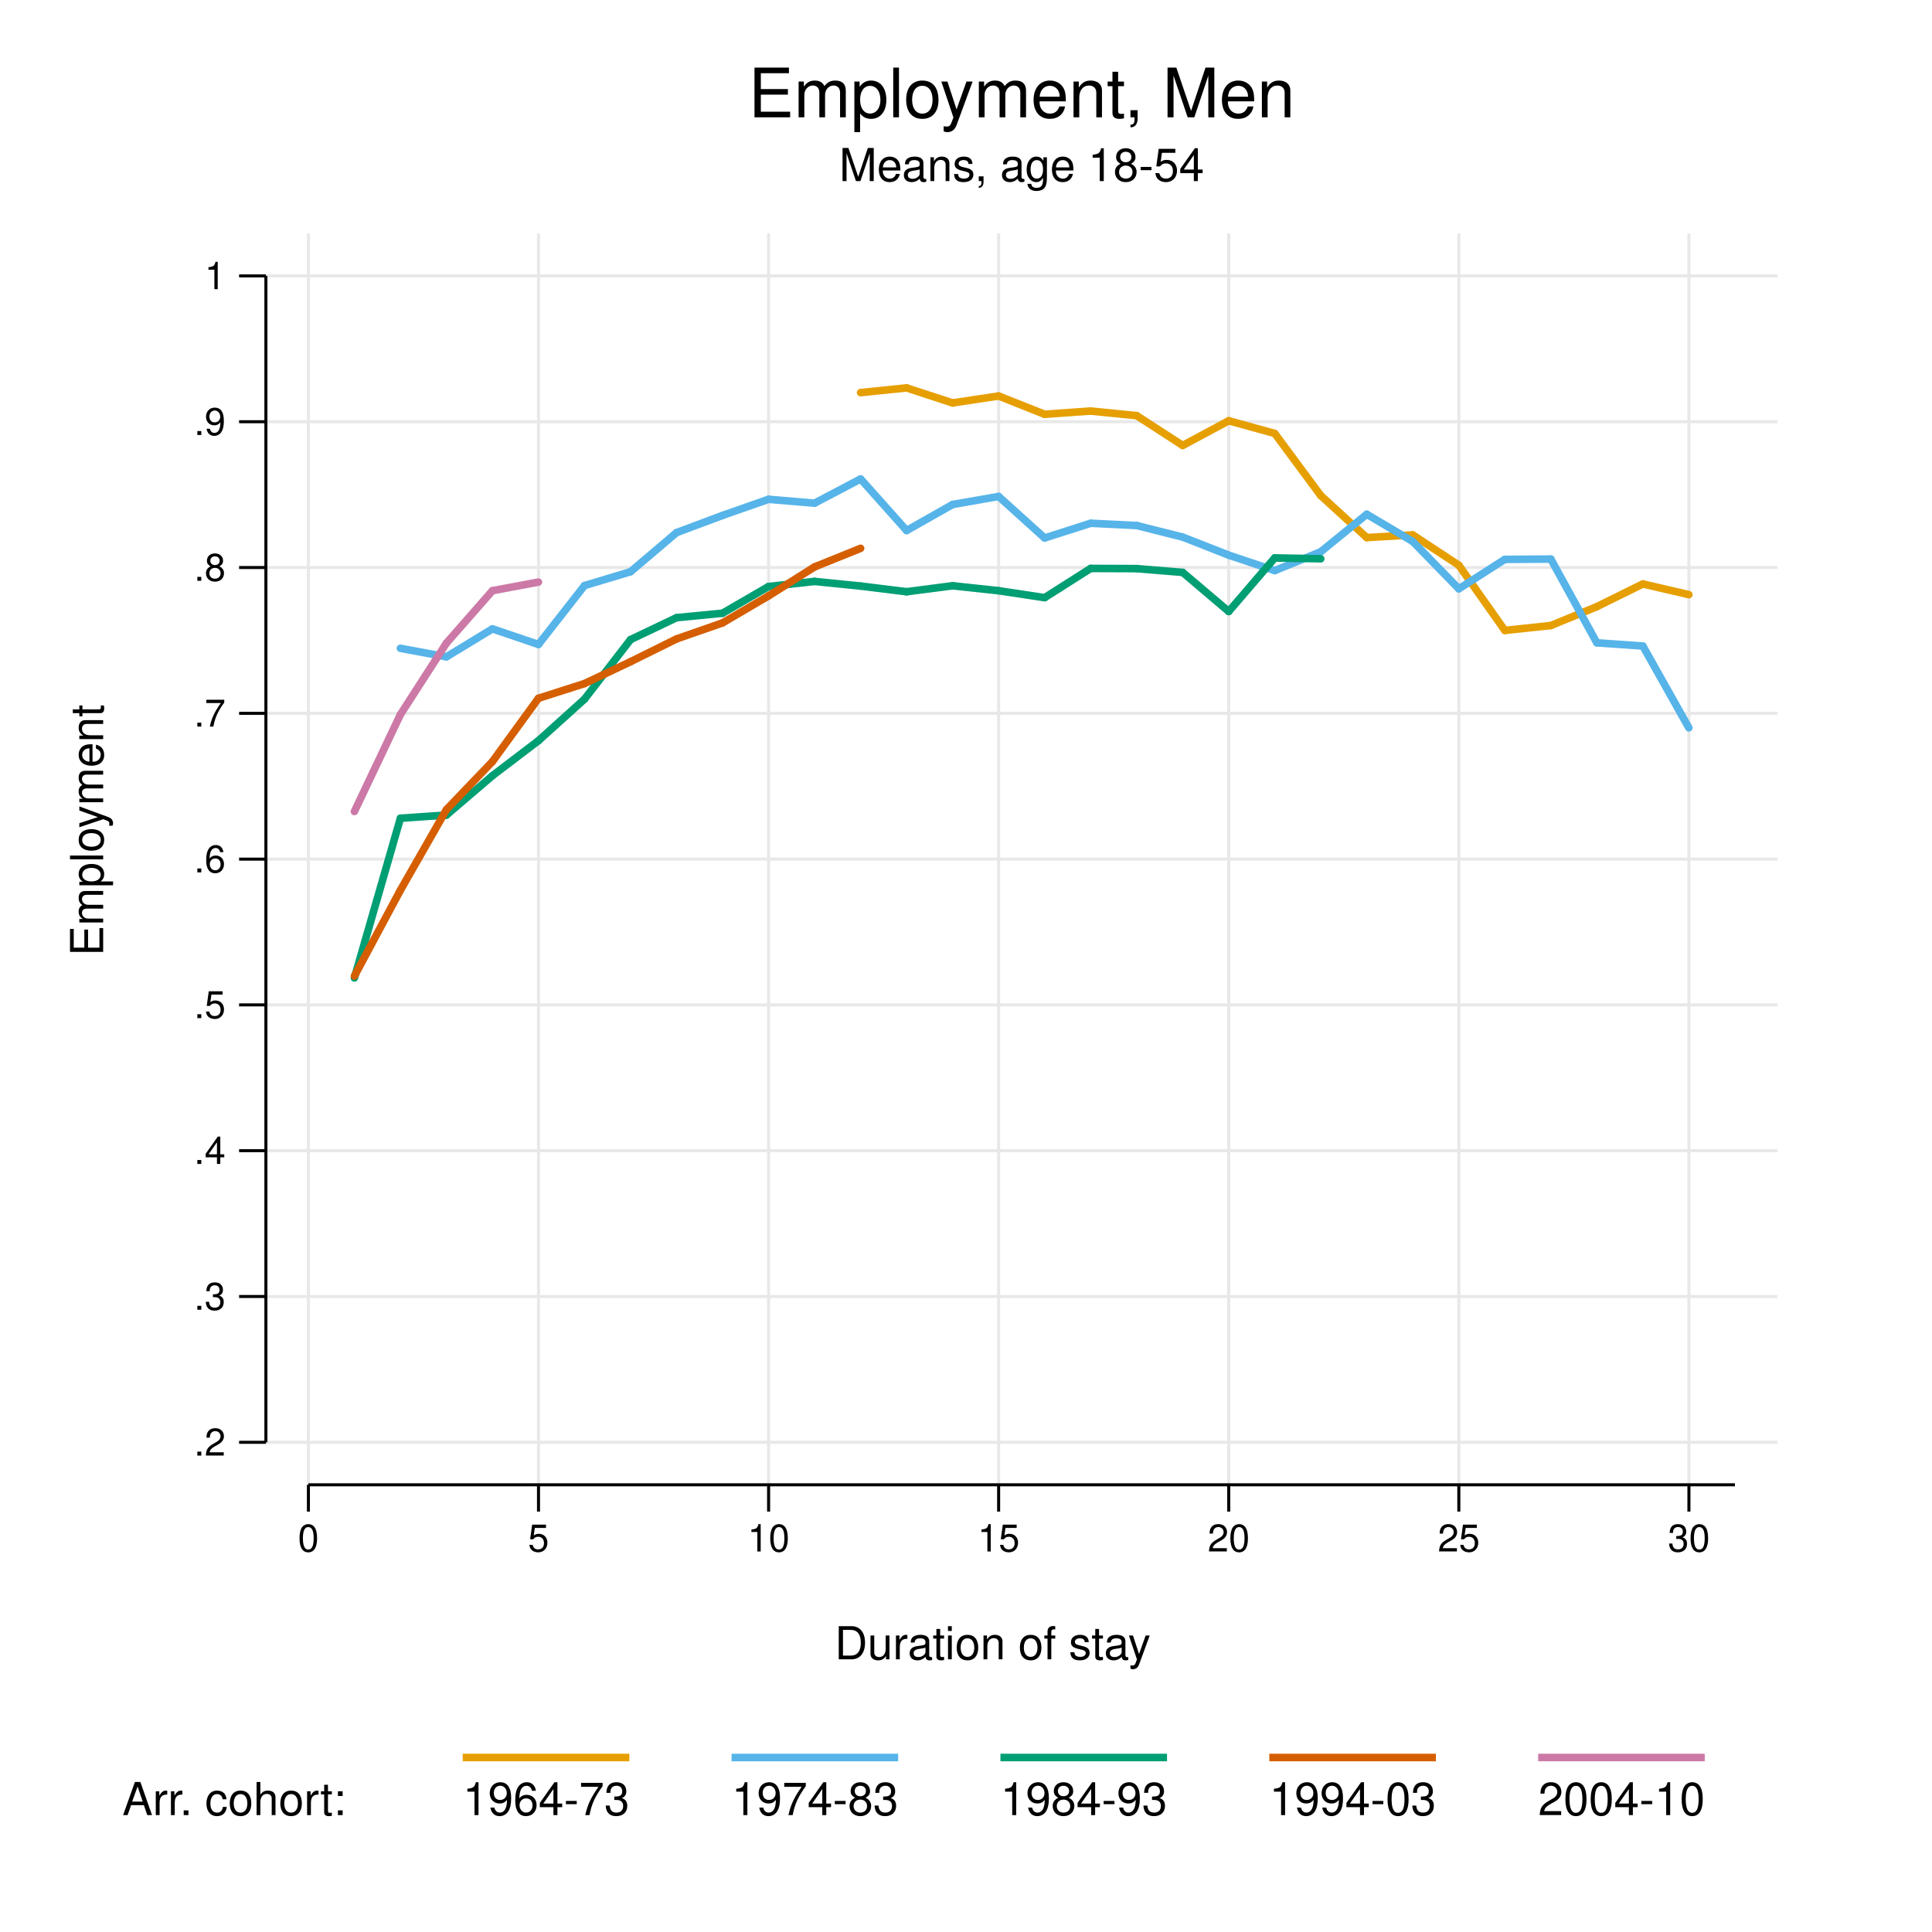
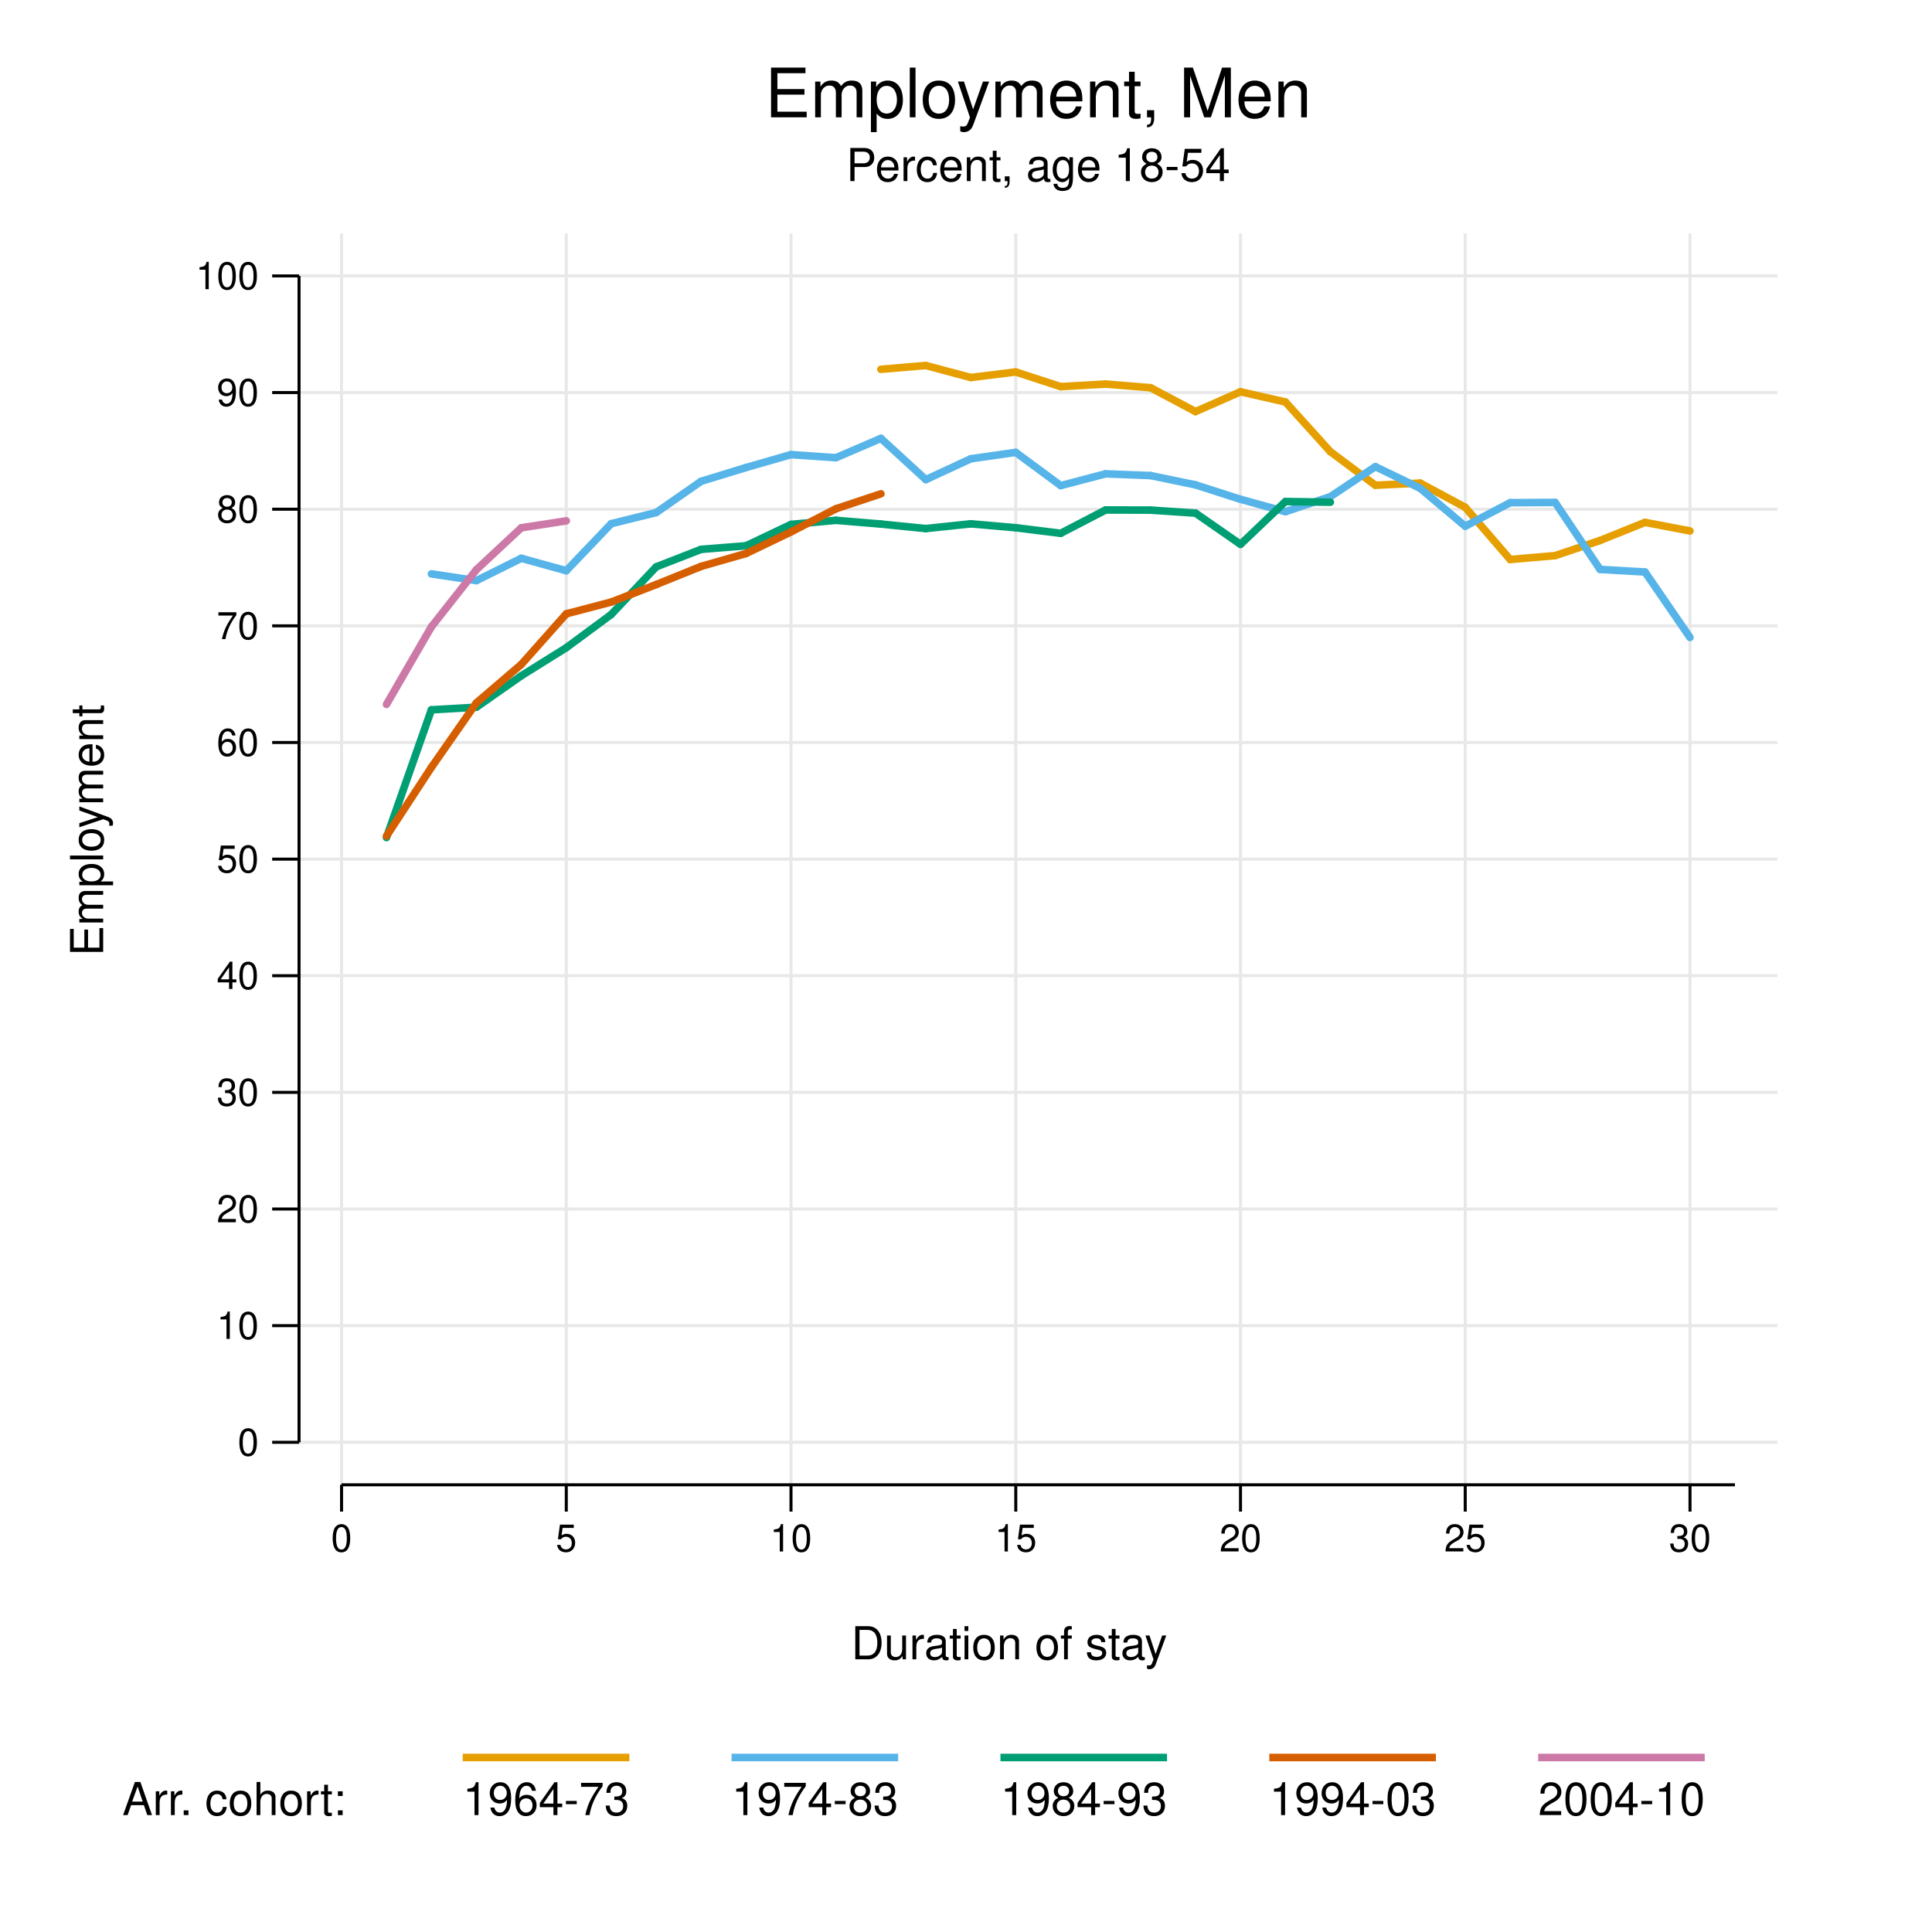
<svg xmlns="http://www.w3.org/2000/svg" version="1.1" width="3.54in" height="3.54in" viewBox="0 0 2551 2551">
  <rect x="0" y="0" width="2551" height="2551" style="fill:#FFFFFF;stroke:none" />
  <rect x="0.00" y="0.08" width="2551.00" height="2550.92" style="fill:#FFFFFF" />
  <rect x="2.55" y="2.63" width="2545.90" height="2545.82" style="fill:none;stroke:#FFFFFF;stroke-width:5.10" />
-   <line x1="351.09" y1="1904.40" x2="2346.91" y2="1904.40" style="stroke:#E8E8E8;stroke-width:4.00" />
-   <line x1="351.09" y1="1711.88" x2="2346.91" y2="1711.88" style="stroke:#E8E8E8;stroke-width:4.00" />
-   <line x1="351.09" y1="1519.36" x2="2346.91" y2="1519.36" style="stroke:#E8E8E8;stroke-width:4.00" />
-   <line x1="351.09" y1="1326.84" x2="2346.91" y2="1326.84" style="stroke:#E8E8E8;stroke-width:4.00" />
-   <line x1="351.09" y1="1134.40" x2="2346.91" y2="1134.40" style="stroke:#E8E8E8;stroke-width:4.00" />
-   <line x1="351.09" y1="941.88" x2="2346.91" y2="941.88" style="stroke:#E8E8E8;stroke-width:4.00" />
-   <line x1="351.09" y1="749.36" x2="2346.91" y2="749.36" style="stroke:#E8E8E8;stroke-width:4.00" />
-   <line x1="351.09" y1="556.84" x2="2346.91" y2="556.84" style="stroke:#E8E8E8;stroke-width:4.00" />
-   <line x1="351.09" y1="364.31" x2="2346.91" y2="364.31" style="stroke:#E8E8E8;stroke-width:4.00" />
-   <line x1="407.22" y1="1960.52" x2="407.22" y2="308.19" style="stroke:#E8E8E8;stroke-width:4.00" />
-   <line x1="711.03" y1="1960.52" x2="711.03" y2="308.19" style="stroke:#E8E8E8;stroke-width:4.00" />
-   <line x1="1014.85" y1="1960.52" x2="1014.85" y2="308.19" style="stroke:#E8E8E8;stroke-width:4.00" />
-   <line x1="1318.59" y1="1960.52" x2="1318.59" y2="308.19" style="stroke:#E8E8E8;stroke-width:4.00" />
-   <line x1="1622.41" y1="1960.52" x2="1622.41" y2="308.19" style="stroke:#E8E8E8;stroke-width:4.00" />
-   <line x1="1926.22" y1="1960.52" x2="1926.22" y2="308.19" style="stroke:#E8E8E8;stroke-width:4.00" />
-   <line x1="2230.04" y1="1960.52" x2="2230.04" y2="308.19" style="stroke:#E8E8E8;stroke-width:4.00" />
-   <line x1="1136.35" y1="518.41" x2="1197.09" y2="512.19" stroke-linecap="round" style="stroke:#E69F00;stroke-width:10.00" />
-   <line x1="1197.09" y1="512.19" x2="1257.84" y2="532.04" stroke-linecap="round" style="stroke:#E69F00;stroke-width:10.00" />
-   <line x1="1257.84" y1="532.04" x2="1318.59" y2="522.88" stroke-linecap="round" style="stroke:#E69F00;stroke-width:10.00" />
-   <line x1="1318.59" y1="522.88" x2="1379.34" y2="547.03" stroke-linecap="round" style="stroke:#E69F00;stroke-width:10.00" />
-   <line x1="1379.34" y1="547.03" x2="1440.08" y2="542.73" stroke-linecap="round" style="stroke:#E69F00;stroke-width:10.00" />
-   <line x1="1440.08" y1="542.73" x2="1500.83" y2="548.78" stroke-linecap="round" style="stroke:#E69F00;stroke-width:10.00" />
-   <line x1="1500.83" y1="548.78" x2="1561.66" y2="588.16" stroke-linecap="round" style="stroke:#E69F00;stroke-width:10.00" />
-   <line x1="1561.66" y1="588.16" x2="1622.41" y2="555.56" stroke-linecap="round" style="stroke:#E69F00;stroke-width:10.00" />
-   <line x1="1622.41" y1="555.56" x2="1683.15" y2="572.30" stroke-linecap="round" style="stroke:#E69F00;stroke-width:10.00" />
-   <line x1="1683.15" y1="572.30" x2="1743.90" y2="654.33" stroke-linecap="round" style="stroke:#E69F00;stroke-width:10.00" />
-   <line x1="1743.90" y1="654.33" x2="1804.65" y2="709.82" stroke-linecap="round" style="stroke:#E69F00;stroke-width:10.00" />
-   <line x1="1804.65" y1="709.82" x2="1865.40" y2="706.31" stroke-linecap="round" style="stroke:#E69F00;stroke-width:10.00" />
-   <line x1="1865.40" y1="706.31" x2="1926.22" y2="746.33" stroke-linecap="round" style="stroke:#E69F00;stroke-width:10.00" />
-   <line x1="1926.22" y1="746.33" x2="1986.97" y2="832.42" stroke-linecap="round" style="stroke:#E69F00;stroke-width:10.00" />
-   <line x1="1986.97" y1="832.42" x2="2047.72" y2="825.97" stroke-linecap="round" style="stroke:#E69F00;stroke-width:10.00" />
-   <line x1="2047.72" y1="825.97" x2="2108.47" y2="801.01" stroke-linecap="round" style="stroke:#E69F00;stroke-width:10.00" />
-   <line x1="2108.47" y1="801.01" x2="2169.21" y2="771.04" stroke-linecap="round" style="stroke:#E69F00;stroke-width:10.00" />
-   <line x1="2169.21" y1="771.04" x2="2229.96" y2="785.15" stroke-linecap="round" style="stroke:#E69F00;stroke-width:10.00" />
-   <line x1="528.71" y1="856.02" x2="589.46" y2="867.26" stroke-linecap="round" style="stroke:#56B4E9;stroke-width:10.00" />
-   <line x1="589.46" y1="867.26" x2="650.21" y2="830.35" stroke-linecap="round" style="stroke:#56B4E9;stroke-width:10.00" />
-   <line x1="650.21" y1="830.35" x2="710.95" y2="850.92" stroke-linecap="round" style="stroke:#56B4E9;stroke-width:10.00" />
-   <line x1="710.95" y1="850.92" x2="771.78" y2="773.19" stroke-linecap="round" style="stroke:#56B4E9;stroke-width:10.00" />
-   <line x1="771.78" y1="773.19" x2="832.53" y2="754.94" stroke-linecap="round" style="stroke:#56B4E9;stroke-width:10.00" />
-   <line x1="832.53" y1="754.94" x2="893.28" y2="703.28" stroke-linecap="round" style="stroke:#56B4E9;stroke-width:10.00" />
-   <line x1="893.28" y1="703.28" x2="954.02" y2="680.56" stroke-linecap="round" style="stroke:#56B4E9;stroke-width:10.00" />
-   <line x1="954.02" y1="680.56" x2="1014.77" y2="659.27" stroke-linecap="round" style="stroke:#56B4E9;stroke-width:10.00" />
-   <line x1="1014.77" y1="659.27" x2="1075.52" y2="664.38" stroke-linecap="round" style="stroke:#56B4E9;stroke-width:10.00" />
-   <line x1="1075.52" y1="664.38" x2="1136.35" y2="632.41" stroke-linecap="round" style="stroke:#56B4E9;stroke-width:10.00" />
-   <line x1="1136.35" y1="632.41" x2="1197.09" y2="700.49" stroke-linecap="round" style="stroke:#56B4E9;stroke-width:10.00" />
-   <line x1="1197.09" y1="700.49" x2="1257.84" y2="666.13" stroke-linecap="round" style="stroke:#56B4E9;stroke-width:10.00" />
-   <line x1="1257.84" y1="666.13" x2="1318.59" y2="655.53" stroke-linecap="round" style="stroke:#56B4E9;stroke-width:10.00" />
-   <line x1="1318.59" y1="655.53" x2="1379.34" y2="710.37" stroke-linecap="round" style="stroke:#56B4E9;stroke-width:10.00" />
-   <line x1="1379.34" y1="710.37" x2="1440.08" y2="690.92" stroke-linecap="round" style="stroke:#56B4E9;stroke-width:10.00" />
-   <line x1="1440.08" y1="690.92" x2="1500.83" y2="693.87" stroke-linecap="round" style="stroke:#56B4E9;stroke-width:10.00" />
-   <line x1="1500.83" y1="693.87" x2="1561.66" y2="709.18" stroke-linecap="round" style="stroke:#56B4E9;stroke-width:10.00" />
-   <line x1="1561.66" y1="709.18" x2="1622.41" y2="733.01" stroke-linecap="round" style="stroke:#56B4E9;stroke-width:10.00" />
-   <line x1="1622.41" y1="733.01" x2="1683.15" y2="753.42" stroke-linecap="round" style="stroke:#56B4E9;stroke-width:10.00" />
-   <line x1="1683.15" y1="753.42" x2="1743.90" y2="728.55" stroke-linecap="round" style="stroke:#56B4E9;stroke-width:10.00" />
-   <line x1="1743.90" y1="728.55" x2="1804.65" y2="679.04" stroke-linecap="round" style="stroke:#56B4E9;stroke-width:10.00" />
-   <line x1="1804.65" y1="679.04" x2="1865.40" y2="715.00" stroke-linecap="round" style="stroke:#56B4E9;stroke-width:10.00" />
-   <line x1="1865.40" y1="715.00" x2="1926.22" y2="777.42" stroke-linecap="round" style="stroke:#56B4E9;stroke-width:10.00" />
-   <line x1="1926.22" y1="777.42" x2="1986.97" y2="738.59" stroke-linecap="round" style="stroke:#56B4E9;stroke-width:10.00" />
-   <line x1="1986.97" y1="738.59" x2="2047.72" y2="738.20" stroke-linecap="round" style="stroke:#56B4E9;stroke-width:10.00" />
-   <line x1="2047.72" y1="738.20" x2="2108.47" y2="848.77" stroke-linecap="round" style="stroke:#56B4E9;stroke-width:10.00" />
-   <line x1="2108.47" y1="848.77" x2="2169.21" y2="852.99" stroke-linecap="round" style="stroke:#56B4E9;stroke-width:10.00" />
-   <line x1="2169.21" y1="852.99" x2="2229.96" y2="961.01" stroke-linecap="round" style="stroke:#56B4E9;stroke-width:10.00" />
-   <line x1="467.96" y1="1291.28" x2="528.71" y2="1080.43" stroke-linecap="round" style="stroke:#009E73;stroke-width:10.00" />
-   <line x1="528.71" y1="1080.43" x2="589.46" y2="1076.20" stroke-linecap="round" style="stroke:#009E73;stroke-width:10.00" />
-   <line x1="589.46" y1="1076.20" x2="650.21" y2="1024.23" stroke-linecap="round" style="stroke:#009E73;stroke-width:10.00" />
-   <line x1="650.21" y1="1024.23" x2="710.95" y2="977.99" stroke-linecap="round" style="stroke:#009E73;stroke-width:10.00" />
-   <line x1="710.95" y1="977.99" x2="771.78" y2="923.14" stroke-linecap="round" style="stroke:#009E73;stroke-width:10.00" />
-   <line x1="771.78" y1="923.14" x2="832.53" y2="844.54" stroke-linecap="round" style="stroke:#009E73;stroke-width:10.00" />
-   <line x1="832.53" y1="844.54" x2="893.28" y2="815.60" stroke-linecap="round" style="stroke:#009E73;stroke-width:10.00" />
-   <line x1="893.28" y1="815.60" x2="954.02" y2="809.70" stroke-linecap="round" style="stroke:#009E73;stroke-width:10.00" />
-   <line x1="954.02" y1="809.70" x2="1014.77" y2="774.47" stroke-linecap="round" style="stroke:#009E73;stroke-width:10.00" />
-   <line x1="1014.77" y1="774.47" x2="1075.52" y2="767.69" stroke-linecap="round" style="stroke:#009E73;stroke-width:10.00" />
-   <line x1="1075.52" y1="767.69" x2="1136.35" y2="773.83" stroke-linecap="round" style="stroke:#009E73;stroke-width:10.00" />
-   <line x1="1136.35" y1="773.83" x2="1197.09" y2="781.32" stroke-linecap="round" style="stroke:#009E73;stroke-width:10.00" />
-   <line x1="1197.09" y1="781.32" x2="1257.84" y2="773.43" stroke-linecap="round" style="stroke:#009E73;stroke-width:10.00" />
-   <line x1="1257.84" y1="773.43" x2="1318.59" y2="779.97" stroke-linecap="round" style="stroke:#009E73;stroke-width:10.00" />
-   <line x1="1318.59" y1="779.97" x2="1379.34" y2="789.14" stroke-linecap="round" style="stroke:#009E73;stroke-width:10.00" />
-   <line x1="1379.34" y1="789.14" x2="1440.08" y2="750.55" stroke-linecap="round" style="stroke:#009E73;stroke-width:10.00" />
-   <line x1="1440.08" y1="750.55" x2="1500.83" y2="750.79" stroke-linecap="round" style="stroke:#009E73;stroke-width:10.00" />
-   <line x1="1500.83" y1="750.79" x2="1561.66" y2="755.81" stroke-linecap="round" style="stroke:#009E73;stroke-width:10.00" />
-   <line x1="1561.66" y1="755.81" x2="1622.41" y2="807.39" stroke-linecap="round" style="stroke:#009E73;stroke-width:10.00" />
-   <line x1="1622.41" y1="807.39" x2="1683.15" y2="736.68" stroke-linecap="round" style="stroke:#009E73;stroke-width:10.00" />
-   <line x1="1683.15" y1="736.68" x2="1743.90" y2="737.80" stroke-linecap="round" style="stroke:#009E73;stroke-width:10.00" />
-   <line x1="467.96" y1="1288.81" x2="528.71" y2="1175.37" stroke-linecap="round" style="stroke:#D55E00;stroke-width:10.00" />
-   <line x1="528.71" y1="1175.37" x2="589.46" y2="1069.03" stroke-linecap="round" style="stroke:#D55E00;stroke-width:10.00" />
-   <line x1="589.46" y1="1069.03" x2="650.21" y2="1005.57" stroke-linecap="round" style="stroke:#D55E00;stroke-width:10.00" />
-   <line x1="650.21" y1="1005.57" x2="710.95" y2="922.03" stroke-linecap="round" style="stroke:#D55E00;stroke-width:10.00" />
-   <line x1="710.95" y1="922.03" x2="771.78" y2="902.58" stroke-linecap="round" style="stroke:#D55E00;stroke-width:10.00" />
-   <line x1="771.78" y1="902.58" x2="832.53" y2="873.72" stroke-linecap="round" style="stroke:#D55E00;stroke-width:10.00" />
-   <line x1="832.53" y1="873.72" x2="893.28" y2="843.66" stroke-linecap="round" style="stroke:#D55E00;stroke-width:10.00" />
-   <line x1="893.28" y1="843.66" x2="954.02" y2="822.46" stroke-linecap="round" style="stroke:#D55E00;stroke-width:10.00" />
-   <line x1="954.02" y1="822.46" x2="1014.77" y2="786.82" stroke-linecap="round" style="stroke:#D55E00;stroke-width:10.00" />
-   <line x1="1014.77" y1="786.82" x2="1075.52" y2="748.56" stroke-linecap="round" style="stroke:#D55E00;stroke-width:10.00" />
-   <line x1="1075.52" y1="748.56" x2="1136.35" y2="724.01" stroke-linecap="round" style="stroke:#D55E00;stroke-width:10.00" />
-   <line x1="467.96" y1="1071.50" x2="528.71" y2="943.47" stroke-linecap="round" style="stroke:#CC79A7;stroke-width:10.00" />
-   <line x1="528.71" y1="943.47" x2="589.46" y2="849.16" stroke-linecap="round" style="stroke:#CC79A7;stroke-width:10.00" />
-   <line x1="589.46" y1="849.16" x2="650.21" y2="779.97" stroke-linecap="round" style="stroke:#CC79A7;stroke-width:10.00" />
-   <line x1="650.21" y1="779.97" x2="710.95" y2="768.57" stroke-linecap="round" style="stroke:#CC79A7;stroke-width:10.00" />
-   <line x1="351.09" y1="1904.40" x2="315.70" y2="1904.40" style="stroke:#000000;stroke-width:4.00" />
-   <text x="297.92" y="1921.92" style="font-family:'Helvetica';font-size:49.99px;fill:#000000" text-anchor="end">.2</text>
-   <line x1="351.09" y1="1711.88" x2="315.70" y2="1711.88" style="stroke:#000000;stroke-width:4.00" />
-   <text x="297.92" y="1729.39" style="font-family:'Helvetica';font-size:49.99px;fill:#000000" text-anchor="end">.3</text>
-   <line x1="351.09" y1="1519.36" x2="315.70" y2="1519.36" style="stroke:#000000;stroke-width:4.00" />
-   <text x="297.92" y="1536.87" style="font-family:'Helvetica';font-size:49.99px;fill:#000000" text-anchor="end">.4</text>
-   <line x1="351.09" y1="1326.84" x2="315.70" y2="1326.84" style="stroke:#000000;stroke-width:4.00" />
-   <text x="297.92" y="1344.35" style="font-family:'Helvetica';font-size:49.99px;fill:#000000" text-anchor="end">.5</text>
-   <line x1="351.09" y1="1134.40" x2="315.70" y2="1134.40" style="stroke:#000000;stroke-width:4.00" />
-   <text x="297.92" y="1151.91" style="font-family:'Helvetica';font-size:49.99px;fill:#000000" text-anchor="end">.6</text>
-   <line x1="351.09" y1="941.88" x2="315.70" y2="941.88" style="stroke:#000000;stroke-width:4.00" />
-   <text x="297.92" y="959.39" style="font-family:'Helvetica';font-size:49.99px;fill:#000000" text-anchor="end">.7</text>
-   <line x1="351.09" y1="749.36" x2="315.70" y2="749.36" style="stroke:#000000;stroke-width:4.00" />
-   <text x="297.92" y="766.87" style="font-family:'Helvetica';font-size:49.99px;fill:#000000" text-anchor="end">.8</text>
-   <line x1="351.09" y1="556.84" x2="315.70" y2="556.84" style="stroke:#000000;stroke-width:4.00" />
-   <text x="297.92" y="574.35" style="font-family:'Helvetica';font-size:49.99px;fill:#000000" text-anchor="end">.9</text>
-   <line x1="351.09" y1="364.31" x2="315.70" y2="364.31" style="stroke:#000000;stroke-width:4.00" />
-   <text x="297.92" y="381.83" style="font-family:'Helvetica';font-size:49.99px;fill:#000000" text-anchor="end">1</text>
-   <line x1="351.09" y1="1904.40" x2="351.09" y2="364.31" style="stroke:#000000;stroke-width:4.00" />
+   <line x1="394.86" y1="1904.40" x2="2346.91" y2="1904.40" style="stroke:#E8E8E8;stroke-width:4.00" />
+   <line x1="394.86" y1="1750.38" x2="2346.91" y2="1750.38" style="stroke:#E8E8E8;stroke-width:4.00" />
+   <line x1="394.86" y1="1596.37" x2="2346.91" y2="1596.37" style="stroke:#E8E8E8;stroke-width:4.00" />
+   <line x1="394.86" y1="1442.35" x2="2346.91" y2="1442.35" style="stroke:#E8E8E8;stroke-width:4.00" />
+   <line x1="394.86" y1="1288.33" x2="2346.91" y2="1288.33" style="stroke:#E8E8E8;stroke-width:4.00" />
+   <line x1="394.86" y1="1134.40" x2="2346.91" y2="1134.40" style="stroke:#E8E8E8;stroke-width:4.00" />
+   <line x1="394.86" y1="980.38" x2="2346.91" y2="980.38" style="stroke:#E8E8E8;stroke-width:4.00" />
+   <line x1="394.86" y1="826.36" x2="2346.91" y2="826.36" style="stroke:#E8E8E8;stroke-width:4.00" />
+   <line x1="394.86" y1="672.35" x2="2346.91" y2="672.35" style="stroke:#E8E8E8;stroke-width:4.00" />
+   <line x1="394.86" y1="518.33" x2="2346.91" y2="518.33" style="stroke:#E8E8E8;stroke-width:4.00" />
+   <line x1="394.86" y1="364.31" x2="2346.91" y2="364.31" style="stroke:#E8E8E8;stroke-width:4.00" />
+   <line x1="450.98" y1="1960.52" x2="450.98" y2="308.19" style="stroke:#E8E8E8;stroke-width:4.00" />
+   <line x1="747.71" y1="1960.52" x2="747.71" y2="308.19" style="stroke:#E8E8E8;stroke-width:4.00" />
+   <line x1="1044.43" y1="1960.52" x2="1044.43" y2="308.19" style="stroke:#E8E8E8;stroke-width:4.00" />
+   <line x1="1341.23" y1="1960.52" x2="1341.23" y2="308.19" style="stroke:#E8E8E8;stroke-width:4.00" />
+   <line x1="1637.95" y1="1960.52" x2="1637.95" y2="308.19" style="stroke:#E8E8E8;stroke-width:4.00" />
+   <line x1="1934.68" y1="1960.52" x2="1934.68" y2="308.19" style="stroke:#E8E8E8;stroke-width:4.00" />
+   <line x1="2231.48" y1="1960.52" x2="2231.48" y2="308.19" style="stroke:#E8E8E8;stroke-width:4.00" />
+   <line x1="1163.13" y1="487.64" x2="1222.45" y2="482.62" stroke-linecap="round" style="stroke:#E69F00;stroke-width:10.00" />
+   <line x1="1222.45" y1="482.62" x2="1281.84" y2="498.48" stroke-linecap="round" style="stroke:#E69F00;stroke-width:10.00" />
+   <line x1="1281.84" y1="498.48" x2="1341.15" y2="491.15" stroke-linecap="round" style="stroke:#E69F00;stroke-width:10.00" />
+   <line x1="1341.15" y1="491.15" x2="1400.54" y2="510.52" stroke-linecap="round" style="stroke:#E69F00;stroke-width:10.00" />
+   <line x1="1400.54" y1="510.52" x2="1459.86" y2="507.09" stroke-linecap="round" style="stroke:#E69F00;stroke-width:10.00" />
+   <line x1="1459.86" y1="507.09" x2="1519.25" y2="511.95" stroke-linecap="round" style="stroke:#E69F00;stroke-width:10.00" />
+   <line x1="1519.25" y1="511.95" x2="1578.56" y2="543.44" stroke-linecap="round" style="stroke:#E69F00;stroke-width:10.00" />
+   <line x1="1578.56" y1="543.44" x2="1637.95" y2="517.29" stroke-linecap="round" style="stroke:#E69F00;stroke-width:10.00" />
+   <line x1="1637.95" y1="517.29" x2="1697.27" y2="530.77" stroke-linecap="round" style="stroke:#E69F00;stroke-width:10.00" />
+   <line x1="1697.27" y1="530.77" x2="1756.58" y2="596.38" stroke-linecap="round" style="stroke:#E69F00;stroke-width:10.00" />
+   <line x1="1756.58" y1="596.38" x2="1815.97" y2="640.70" stroke-linecap="round" style="stroke:#E69F00;stroke-width:10.00" />
+   <line x1="1815.97" y1="640.70" x2="1875.28" y2="637.91" stroke-linecap="round" style="stroke:#E69F00;stroke-width:10.00" />
+   <line x1="1875.28" y1="637.91" x2="1934.68" y2="669.88" stroke-linecap="round" style="stroke:#E69F00;stroke-width:10.00" />
+   <line x1="1934.68" y1="669.88" x2="1993.99" y2="738.75" stroke-linecap="round" style="stroke:#E69F00;stroke-width:10.00" />
+   <line x1="1993.99" y1="738.75" x2="2053.38" y2="733.65" stroke-linecap="round" style="stroke:#E69F00;stroke-width:10.00" />
+   <line x1="2053.38" y1="733.65" x2="2112.69" y2="713.64" stroke-linecap="round" style="stroke:#E69F00;stroke-width:10.00" />
+   <line x1="2112.69" y1="713.64" x2="2172.08" y2="689.73" stroke-linecap="round" style="stroke:#E69F00;stroke-width:10.00" />
+   <line x1="2172.08" y1="689.73" x2="2231.40" y2="701.05" stroke-linecap="round" style="stroke:#E69F00;stroke-width:10.00" />
+   <line x1="569.61" y1="757.73" x2="629.00" y2="766.66" stroke-linecap="round" style="stroke:#56B4E9;stroke-width:10.00" />
+   <line x1="629.00" y1="766.66" x2="688.31" y2="737.16" stroke-linecap="round" style="stroke:#56B4E9;stroke-width:10.00" />
+   <line x1="688.31" y1="737.16" x2="747.71" y2="753.58" stroke-linecap="round" style="stroke:#56B4E9;stroke-width:10.00" />
+   <line x1="747.71" y1="753.58" x2="807.02" y2="691.48" stroke-linecap="round" style="stroke:#56B4E9;stroke-width:10.00" />
+   <line x1="807.02" y1="691.48" x2="866.41" y2="676.81" stroke-linecap="round" style="stroke:#56B4E9;stroke-width:10.00" />
+   <line x1="866.41" y1="676.81" x2="925.72" y2="635.52" stroke-linecap="round" style="stroke:#56B4E9;stroke-width:10.00" />
+   <line x1="925.72" y1="635.52" x2="985.04" y2="617.34" stroke-linecap="round" style="stroke:#56B4E9;stroke-width:10.00" />
+   <line x1="985.04" y1="617.34" x2="1044.43" y2="600.28" stroke-linecap="round" style="stroke:#56B4E9;stroke-width:10.00" />
+   <line x1="1044.43" y1="600.28" x2="1103.74" y2="604.35" stroke-linecap="round" style="stroke:#56B4E9;stroke-width:10.00" />
+   <line x1="1103.74" y1="604.35" x2="1163.13" y2="578.84" stroke-linecap="round" style="stroke:#56B4E9;stroke-width:10.00" />
+   <line x1="1163.13" y1="578.84" x2="1222.45" y2="633.29" stroke-linecap="round" style="stroke:#56B4E9;stroke-width:10.00" />
+   <line x1="1222.45" y1="633.29" x2="1281.84" y2="605.78" stroke-linecap="round" style="stroke:#56B4E9;stroke-width:10.00" />
+   <line x1="1281.84" y1="605.78" x2="1341.15" y2="597.33" stroke-linecap="round" style="stroke:#56B4E9;stroke-width:10.00" />
+   <line x1="1341.15" y1="597.33" x2="1400.54" y2="641.18" stroke-linecap="round" style="stroke:#56B4E9;stroke-width:10.00" />
+   <line x1="1400.54" y1="641.18" x2="1459.86" y2="625.63" stroke-linecap="round" style="stroke:#56B4E9;stroke-width:10.00" />
+   <line x1="1459.86" y1="625.63" x2="1519.25" y2="627.94" stroke-linecap="round" style="stroke:#56B4E9;stroke-width:10.00" />
+   <line x1="1519.25" y1="627.94" x2="1578.56" y2="640.22" stroke-linecap="round" style="stroke:#56B4E9;stroke-width:10.00" />
+   <line x1="1578.56" y1="640.22" x2="1637.95" y2="659.27" stroke-linecap="round" style="stroke:#56B4E9;stroke-width:10.00" />
+   <line x1="1637.95" y1="659.27" x2="1697.27" y2="675.62" stroke-linecap="round" style="stroke:#56B4E9;stroke-width:10.00" />
+   <line x1="1697.27" y1="675.62" x2="1756.58" y2="655.77" stroke-linecap="round" style="stroke:#56B4E9;stroke-width:10.00" />
+   <line x1="1756.58" y1="655.77" x2="1815.97" y2="616.15" stroke-linecap="round" style="stroke:#56B4E9;stroke-width:10.00" />
+   <line x1="1815.97" y1="616.15" x2="1875.28" y2="644.84" stroke-linecap="round" style="stroke:#56B4E9;stroke-width:10.00" />
+   <line x1="1875.28" y1="644.84" x2="1934.68" y2="694.83" stroke-linecap="round" style="stroke:#56B4E9;stroke-width:10.00" />
+   <line x1="1934.68" y1="694.83" x2="1993.99" y2="663.74" stroke-linecap="round" style="stroke:#56B4E9;stroke-width:10.00" />
+   <line x1="1993.99" y1="663.74" x2="2053.38" y2="663.42" stroke-linecap="round" style="stroke:#56B4E9;stroke-width:10.00" />
+   <line x1="2053.38" y1="663.42" x2="2112.69" y2="751.83" stroke-linecap="round" style="stroke:#56B4E9;stroke-width:10.00" />
+   <line x1="2112.69" y1="751.83" x2="2172.08" y2="755.26" stroke-linecap="round" style="stroke:#56B4E9;stroke-width:10.00" />
+   <line x1="2172.08" y1="755.26" x2="2231.40" y2="841.67" stroke-linecap="round" style="stroke:#56B4E9;stroke-width:10.00" />
+   <line x1="510.30" y1="1105.94" x2="569.61" y2="937.25" stroke-linecap="round" style="stroke:#009E73;stroke-width:10.00" />
+   <line x1="569.61" y1="937.25" x2="629.00" y2="933.83" stroke-linecap="round" style="stroke:#009E73;stroke-width:10.00" />
+   <line x1="629.00" y1="933.83" x2="688.31" y2="892.29" stroke-linecap="round" style="stroke:#009E73;stroke-width:10.00" />
+   <line x1="688.31" y1="892.29" x2="747.71" y2="855.22" stroke-linecap="round" style="stroke:#009E73;stroke-width:10.00" />
+   <line x1="747.71" y1="855.22" x2="807.02" y2="811.38" stroke-linecap="round" style="stroke:#009E73;stroke-width:10.00" />
+   <line x1="807.02" y1="811.38" x2="866.41" y2="748.48" stroke-linecap="round" style="stroke:#009E73;stroke-width:10.00" />
+   <line x1="866.41" y1="748.48" x2="925.72" y2="725.36" stroke-linecap="round" style="stroke:#009E73;stroke-width:10.00" />
+   <line x1="925.72" y1="725.36" x2="985.04" y2="720.66" stroke-linecap="round" style="stroke:#009E73;stroke-width:10.00" />
+   <line x1="985.04" y1="720.66" x2="1044.43" y2="692.44" stroke-linecap="round" style="stroke:#009E73;stroke-width:10.00" />
+   <line x1="1044.43" y1="692.44" x2="1103.74" y2="687.02" stroke-linecap="round" style="stroke:#009E73;stroke-width:10.00" />
+   <line x1="1103.74" y1="687.02" x2="1163.13" y2="691.96" stroke-linecap="round" style="stroke:#009E73;stroke-width:10.00" />
+   <line x1="1163.13" y1="691.96" x2="1222.45" y2="697.94" stroke-linecap="round" style="stroke:#009E73;stroke-width:10.00" />
+   <line x1="1222.45" y1="697.94" x2="1281.84" y2="691.64" stroke-linecap="round" style="stroke:#009E73;stroke-width:10.00" />
+   <line x1="1281.84" y1="691.64" x2="1341.15" y2="696.82" stroke-linecap="round" style="stroke:#009E73;stroke-width:10.00" />
+   <line x1="1341.15" y1="696.82" x2="1400.54" y2="704.16" stroke-linecap="round" style="stroke:#009E73;stroke-width:10.00" />
+   <line x1="1400.54" y1="704.16" x2="1459.86" y2="673.38" stroke-linecap="round" style="stroke:#009E73;stroke-width:10.00" />
+   <line x1="1459.86" y1="673.38" x2="1519.25" y2="673.54" stroke-linecap="round" style="stroke:#009E73;stroke-width:10.00" />
+   <line x1="1519.25" y1="673.54" x2="1578.56" y2="677.53" stroke-linecap="round" style="stroke:#009E73;stroke-width:10.00" />
+   <line x1="1578.56" y1="677.53" x2="1637.95" y2="718.74" stroke-linecap="round" style="stroke:#009E73;stroke-width:10.00" />
+   <line x1="1637.95" y1="718.74" x2="1697.27" y2="662.22" stroke-linecap="round" style="stroke:#009E73;stroke-width:10.00" />
+   <line x1="1697.27" y1="662.22" x2="1756.58" y2="663.10" stroke-linecap="round" style="stroke:#009E73;stroke-width:10.00" />
+   <line x1="510.30" y1="1103.95" x2="569.61" y2="1013.23" stroke-linecap="round" style="stroke:#D55E00;stroke-width:10.00" />
+   <line x1="569.61" y1="1013.23" x2="629.00" y2="928.09" stroke-linecap="round" style="stroke:#D55E00;stroke-width:10.00" />
+   <line x1="629.00" y1="928.09" x2="688.31" y2="877.30" stroke-linecap="round" style="stroke:#D55E00;stroke-width:10.00" />
+   <line x1="688.31" y1="877.30" x2="747.71" y2="810.50" stroke-linecap="round" style="stroke:#D55E00;stroke-width:10.00" />
+   <line x1="747.71" y1="810.50" x2="807.02" y2="794.96" stroke-linecap="round" style="stroke:#D55E00;stroke-width:10.00" />
+   <line x1="807.02" y1="794.96" x2="866.41" y2="771.84" stroke-linecap="round" style="stroke:#D55E00;stroke-width:10.00" />
+   <line x1="866.41" y1="771.84" x2="925.72" y2="747.84" stroke-linecap="round" style="stroke:#D55E00;stroke-width:10.00" />
+   <line x1="925.72" y1="747.84" x2="985.04" y2="730.86" stroke-linecap="round" style="stroke:#D55E00;stroke-width:10.00" />
+   <line x1="985.04" y1="730.86" x2="1044.43" y2="702.32" stroke-linecap="round" style="stroke:#D55E00;stroke-width:10.00" />
+   <line x1="1044.43" y1="702.32" x2="1103.74" y2="671.79" stroke-linecap="round" style="stroke:#D55E00;stroke-width:10.00" />
+   <line x1="1103.74" y1="671.79" x2="1163.13" y2="652.02" stroke-linecap="round" style="stroke:#D55E00;stroke-width:10.00" />
+   <line x1="510.30" y1="930.08" x2="569.61" y2="827.64" stroke-linecap="round" style="stroke:#CC79A7;stroke-width:10.00" />
+   <line x1="569.61" y1="827.64" x2="629.00" y2="752.23" stroke-linecap="round" style="stroke:#CC79A7;stroke-width:10.00" />
+   <line x1="629.00" y1="752.23" x2="688.31" y2="696.90" stroke-linecap="round" style="stroke:#CC79A7;stroke-width:10.00" />
+   <line x1="688.31" y1="696.90" x2="747.71" y2="687.73" stroke-linecap="round" style="stroke:#CC79A7;stroke-width:10.00" />
+   <line x1="394.86" y1="1904.40" x2="359.38" y2="1904.40" style="stroke:#000000;stroke-width:4.00" />
+   <text x="341.69" y="1921.92" style="font-family:'Helvetica';font-size:49.99px;fill:#000000" text-anchor="end">0</text>
+   <line x1="394.86" y1="1750.38" x2="359.38" y2="1750.38" style="stroke:#000000;stroke-width:4.00" />
+   <text x="341.69" y="1767.90" style="font-family:'Helvetica';font-size:49.99px;fill:#000000" text-anchor="end">10</text>
+   <line x1="394.86" y1="1596.37" x2="359.38" y2="1596.37" style="stroke:#000000;stroke-width:4.00" />
+   <text x="341.69" y="1613.88" style="font-family:'Helvetica';font-size:49.99px;fill:#000000" text-anchor="end">20</text>
+   <line x1="394.86" y1="1442.35" x2="359.38" y2="1442.35" style="stroke:#000000;stroke-width:4.00" />
+   <text x="341.69" y="1459.87" style="font-family:'Helvetica';font-size:49.99px;fill:#000000" text-anchor="end">30</text>
+   <line x1="394.86" y1="1288.33" x2="359.38" y2="1288.33" style="stroke:#000000;stroke-width:4.00" />
+   <text x="341.69" y="1305.85" style="font-family:'Helvetica';font-size:49.99px;fill:#000000" text-anchor="end">40</text>
+   <line x1="394.86" y1="1134.40" x2="359.38" y2="1134.40" style="stroke:#000000;stroke-width:4.00" />
+   <text x="341.69" y="1151.91" style="font-family:'Helvetica';font-size:49.99px;fill:#000000" text-anchor="end">50</text>
+   <line x1="394.86" y1="980.38" x2="359.38" y2="980.38" style="stroke:#000000;stroke-width:4.00" />
+   <text x="341.69" y="997.90" style="font-family:'Helvetica';font-size:49.99px;fill:#000000" text-anchor="end">60</text>
+   <line x1="394.86" y1="826.36" x2="359.38" y2="826.36" style="stroke:#000000;stroke-width:4.00" />
+   <text x="341.69" y="843.88" style="font-family:'Helvetica';font-size:49.99px;fill:#000000" text-anchor="end">70</text>
+   <line x1="394.86" y1="672.35" x2="359.38" y2="672.35" style="stroke:#000000;stroke-width:4.00" />
+   <text x="341.69" y="689.86" style="font-family:'Helvetica';font-size:49.99px;fill:#000000" text-anchor="end">80</text>
+   <line x1="394.86" y1="518.33" x2="359.38" y2="518.33" style="stroke:#000000;stroke-width:4.00" />
+   <text x="341.69" y="535.85" style="font-family:'Helvetica';font-size:49.99px;fill:#000000" text-anchor="end">90</text>
+   <line x1="394.86" y1="364.31" x2="359.38" y2="364.31" style="stroke:#000000;stroke-width:4.00" />
+   <text x="341.69" y="381.83" style="font-family:'Helvetica';font-size:49.99px;fill:#000000" text-anchor="end">100</text>
+   <line x1="394.86" y1="1904.40" x2="394.86" y2="364.31" style="stroke:#000000;stroke-width:4.00" />
  <text x="136.21" y="1096.13" style="font-family:'Helvetica';font-size:60.03px;fill:#000000" transform="rotate(-90 136.21,1096.13)" text-anchor="middle">Employment</text>
-   <line x1="407.22" y1="1960.52" x2="407.22" y2="1995.92" style="stroke:#000000;stroke-width:4.00" />
-   <text x="407.22" y="2048.56" style="font-family:'Helvetica';font-size:49.99px;fill:#000000" text-anchor="middle">0</text>
-   <line x1="711.03" y1="1960.52" x2="711.03" y2="1995.92" style="stroke:#000000;stroke-width:4.00" />
-   <text x="711.03" y="2048.56" style="font-family:'Helvetica';font-size:49.99px;fill:#000000" text-anchor="middle">5</text>
-   <line x1="1014.85" y1="1960.52" x2="1014.85" y2="1995.92" style="stroke:#000000;stroke-width:4.00" />
-   <text x="1014.85" y="2048.56" style="font-family:'Helvetica';font-size:49.99px;fill:#000000" text-anchor="middle">10</text>
-   <line x1="1318.59" y1="1960.52" x2="1318.59" y2="1995.92" style="stroke:#000000;stroke-width:4.00" />
-   <text x="1318.59" y="2048.56" style="font-family:'Helvetica';font-size:49.99px;fill:#000000" text-anchor="middle">15</text>
-   <line x1="1622.41" y1="1960.52" x2="1622.41" y2="1995.92" style="stroke:#000000;stroke-width:4.00" />
-   <text x="1622.41" y="2048.56" style="font-family:'Helvetica';font-size:49.99px;fill:#000000" text-anchor="middle">20</text>
-   <line x1="1926.22" y1="1960.52" x2="1926.22" y2="1995.92" style="stroke:#000000;stroke-width:4.00" />
-   <text x="1926.22" y="2048.56" style="font-family:'Helvetica';font-size:49.99px;fill:#000000" text-anchor="middle">25</text>
-   <line x1="2230.04" y1="1960.52" x2="2230.04" y2="1995.92" style="stroke:#000000;stroke-width:4.00" />
-   <text x="2230.04" y="2048.56" style="font-family:'Helvetica';font-size:49.99px;fill:#000000" text-anchor="middle">30</text>
-   <line x1="407.22" y1="1960.52" x2="2290.79" y2="1960.52" style="stroke:#000000;stroke-width:4.00" />
-   <text x="1310.78" y="2190.96" style="font-family:'Helvetica';font-size:60.03px;fill:#000000" text-anchor="middle">Duration of stay</text>
+   <line x1="450.98" y1="1960.52" x2="450.98" y2="1995.92" style="stroke:#000000;stroke-width:4.00" />
+   <text x="450.98" y="2048.56" style="font-family:'Helvetica';font-size:49.99px;fill:#000000" text-anchor="middle">0</text>
+   <line x1="747.71" y1="1960.52" x2="747.71" y2="1995.92" style="stroke:#000000;stroke-width:4.00" />
+   <text x="747.71" y="2048.56" style="font-family:'Helvetica';font-size:49.99px;fill:#000000" text-anchor="middle">5</text>
+   <line x1="1044.43" y1="1960.52" x2="1044.43" y2="1995.92" style="stroke:#000000;stroke-width:4.00" />
+   <text x="1044.43" y="2048.56" style="font-family:'Helvetica';font-size:49.99px;fill:#000000" text-anchor="middle">10</text>
+   <line x1="1341.23" y1="1960.52" x2="1341.23" y2="1995.92" style="stroke:#000000;stroke-width:4.00" />
+   <text x="1341.23" y="2048.56" style="font-family:'Helvetica';font-size:49.99px;fill:#000000" text-anchor="middle">15</text>
+   <line x1="1637.95" y1="1960.52" x2="1637.95" y2="1995.92" style="stroke:#000000;stroke-width:4.00" />
+   <text x="1637.95" y="2048.56" style="font-family:'Helvetica';font-size:49.99px;fill:#000000" text-anchor="middle">20</text>
+   <line x1="1934.68" y1="1960.52" x2="1934.68" y2="1995.92" style="stroke:#000000;stroke-width:4.00" />
+   <text x="1934.68" y="2048.56" style="font-family:'Helvetica';font-size:49.99px;fill:#000000" text-anchor="middle">25</text>
+   <line x1="2231.48" y1="1960.52" x2="2231.48" y2="1995.92" style="stroke:#000000;stroke-width:4.00" />
+   <text x="2231.48" y="2048.56" style="font-family:'Helvetica';font-size:49.99px;fill:#000000" text-anchor="middle">30</text>
+   <line x1="450.98" y1="1960.52" x2="2290.79" y2="1960.52" style="stroke:#000000;stroke-width:4.00" />
+   <text x="1332.62" y="2190.96" style="font-family:'Helvetica';font-size:60.03px;fill:#000000" text-anchor="middle">Duration of stay</text>
  <text x="161.52" y="2396.65" style="font-family:'Helvetica';font-size:60.03px;fill:#000000">Arr. cohort: </text>
  <text x="610.98" y="2396.65" style="font-family:'Helvetica';font-size:60.03px;fill:#000000">1964-73</text>
  <text x="965.98" y="2396.65" style="font-family:'Helvetica';font-size:60.03px;fill:#000000">1974-83</text>
  <text x="1320.98" y="2396.65" style="font-family:'Helvetica';font-size:60.03px;fill:#000000">1984-93</text>
  <text x="1675.98" y="2396.65" style="font-family:'Helvetica';font-size:60.03px;fill:#000000">1994-03</text>
  <text x="2030.98" y="2396.65" style="font-family:'Helvetica';font-size:60.03px;fill:#000000">2004-10</text>
  <line x1="610.98" y1="2320.61" x2="831.01" y2="2320.61" style="stroke:#E69F00;stroke-width:10.00" />
  <line x1="965.98" y1="2320.61" x2="1185.93" y2="2320.61" style="stroke:#56B4E9;stroke-width:10.00" />
  <line x1="1320.98" y1="2320.61" x2="1540.93" y2="2320.61" style="stroke:#009E73;stroke-width:10.00" />
  <line x1="1675.98" y1="2320.61" x2="1895.93" y2="2320.61" style="stroke:#D55E00;stroke-width:10.00" />
  <line x1="2030.98" y1="2320.61" x2="2250.93" y2="2320.61" style="stroke:#CC79A7;stroke-width:10.00" />
-   <text x="1349.04" y="239.12" style="font-family:'Helvetica';font-size:60.03px;fill:#000000" text-anchor="middle">Means, age 18-54</text>
-   <text x="1349.04" y="154.88" style="font-family:'Helvetica';font-size:90.01px;fill:#000000" text-anchor="middle">Employment, Men</text>
+   <text x="1370.89" y="239.12" style="font-family:'Helvetica';font-size:60.03px;fill:#000000" text-anchor="middle">Percent, age 18-54</text>
+   <text x="1370.89" y="154.88" style="font-family:'Helvetica';font-size:90.01px;fill:#000000" text-anchor="middle">Employment, Men</text>
</svg>
